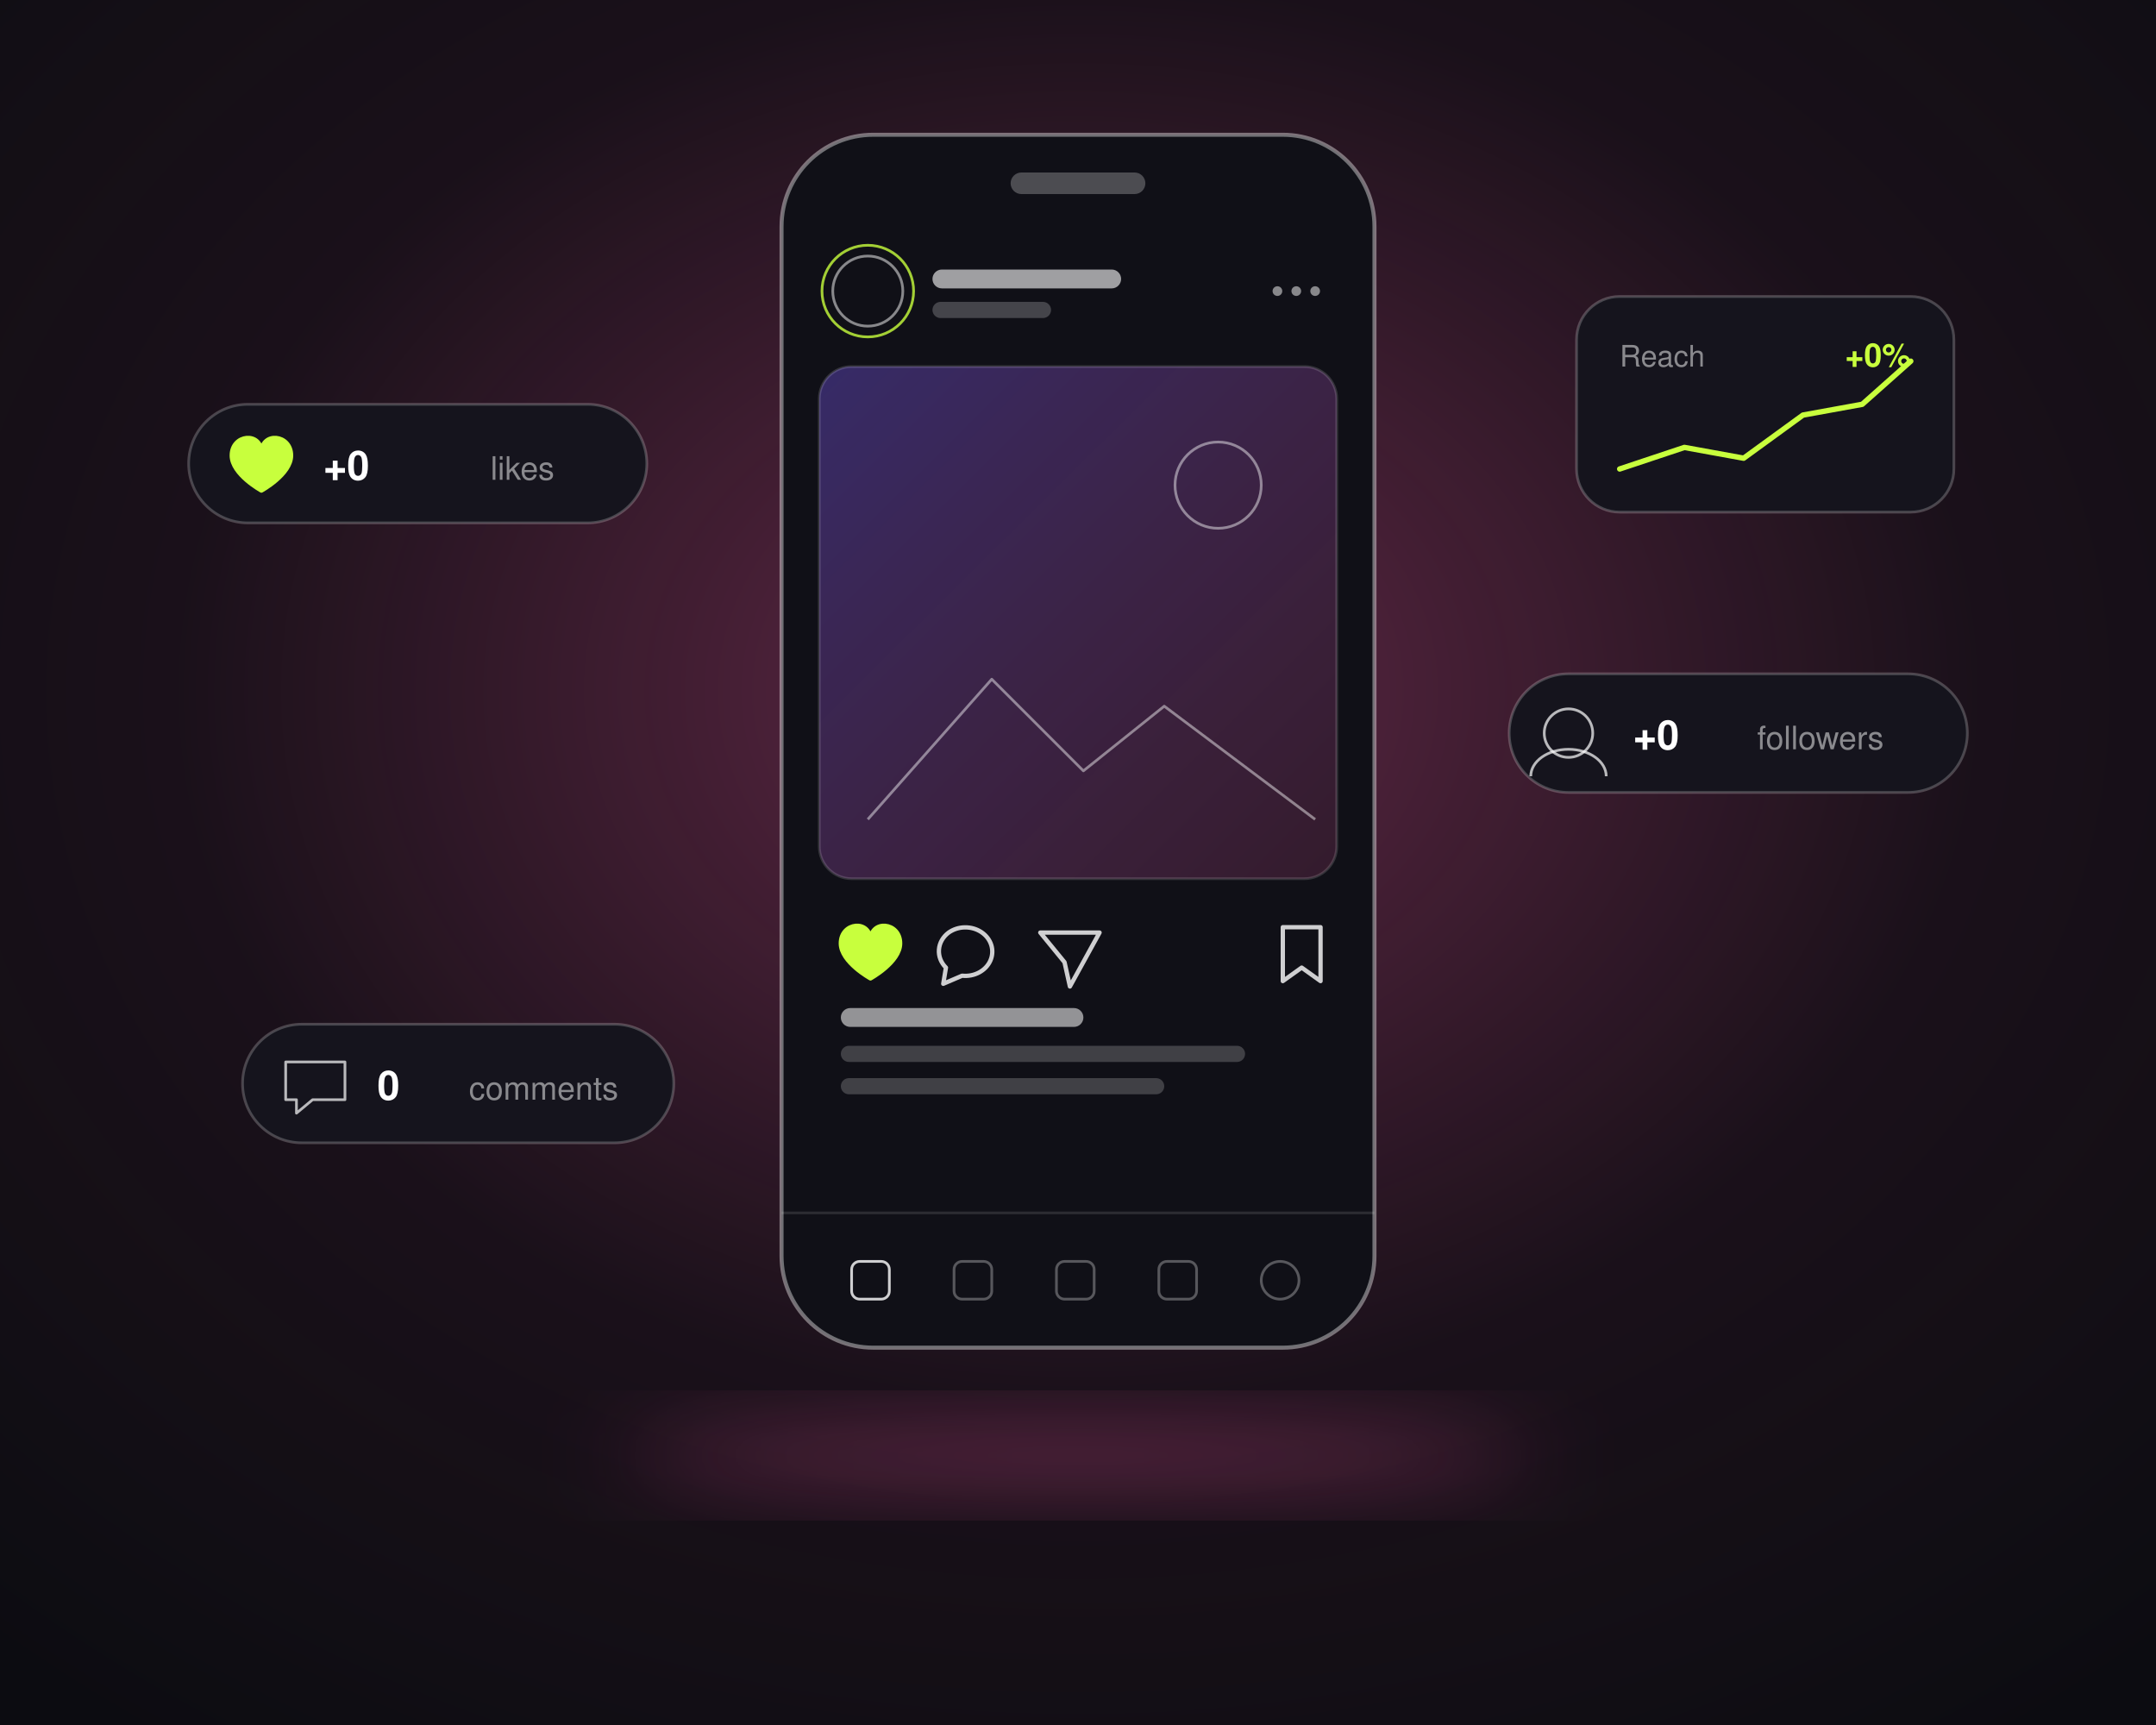
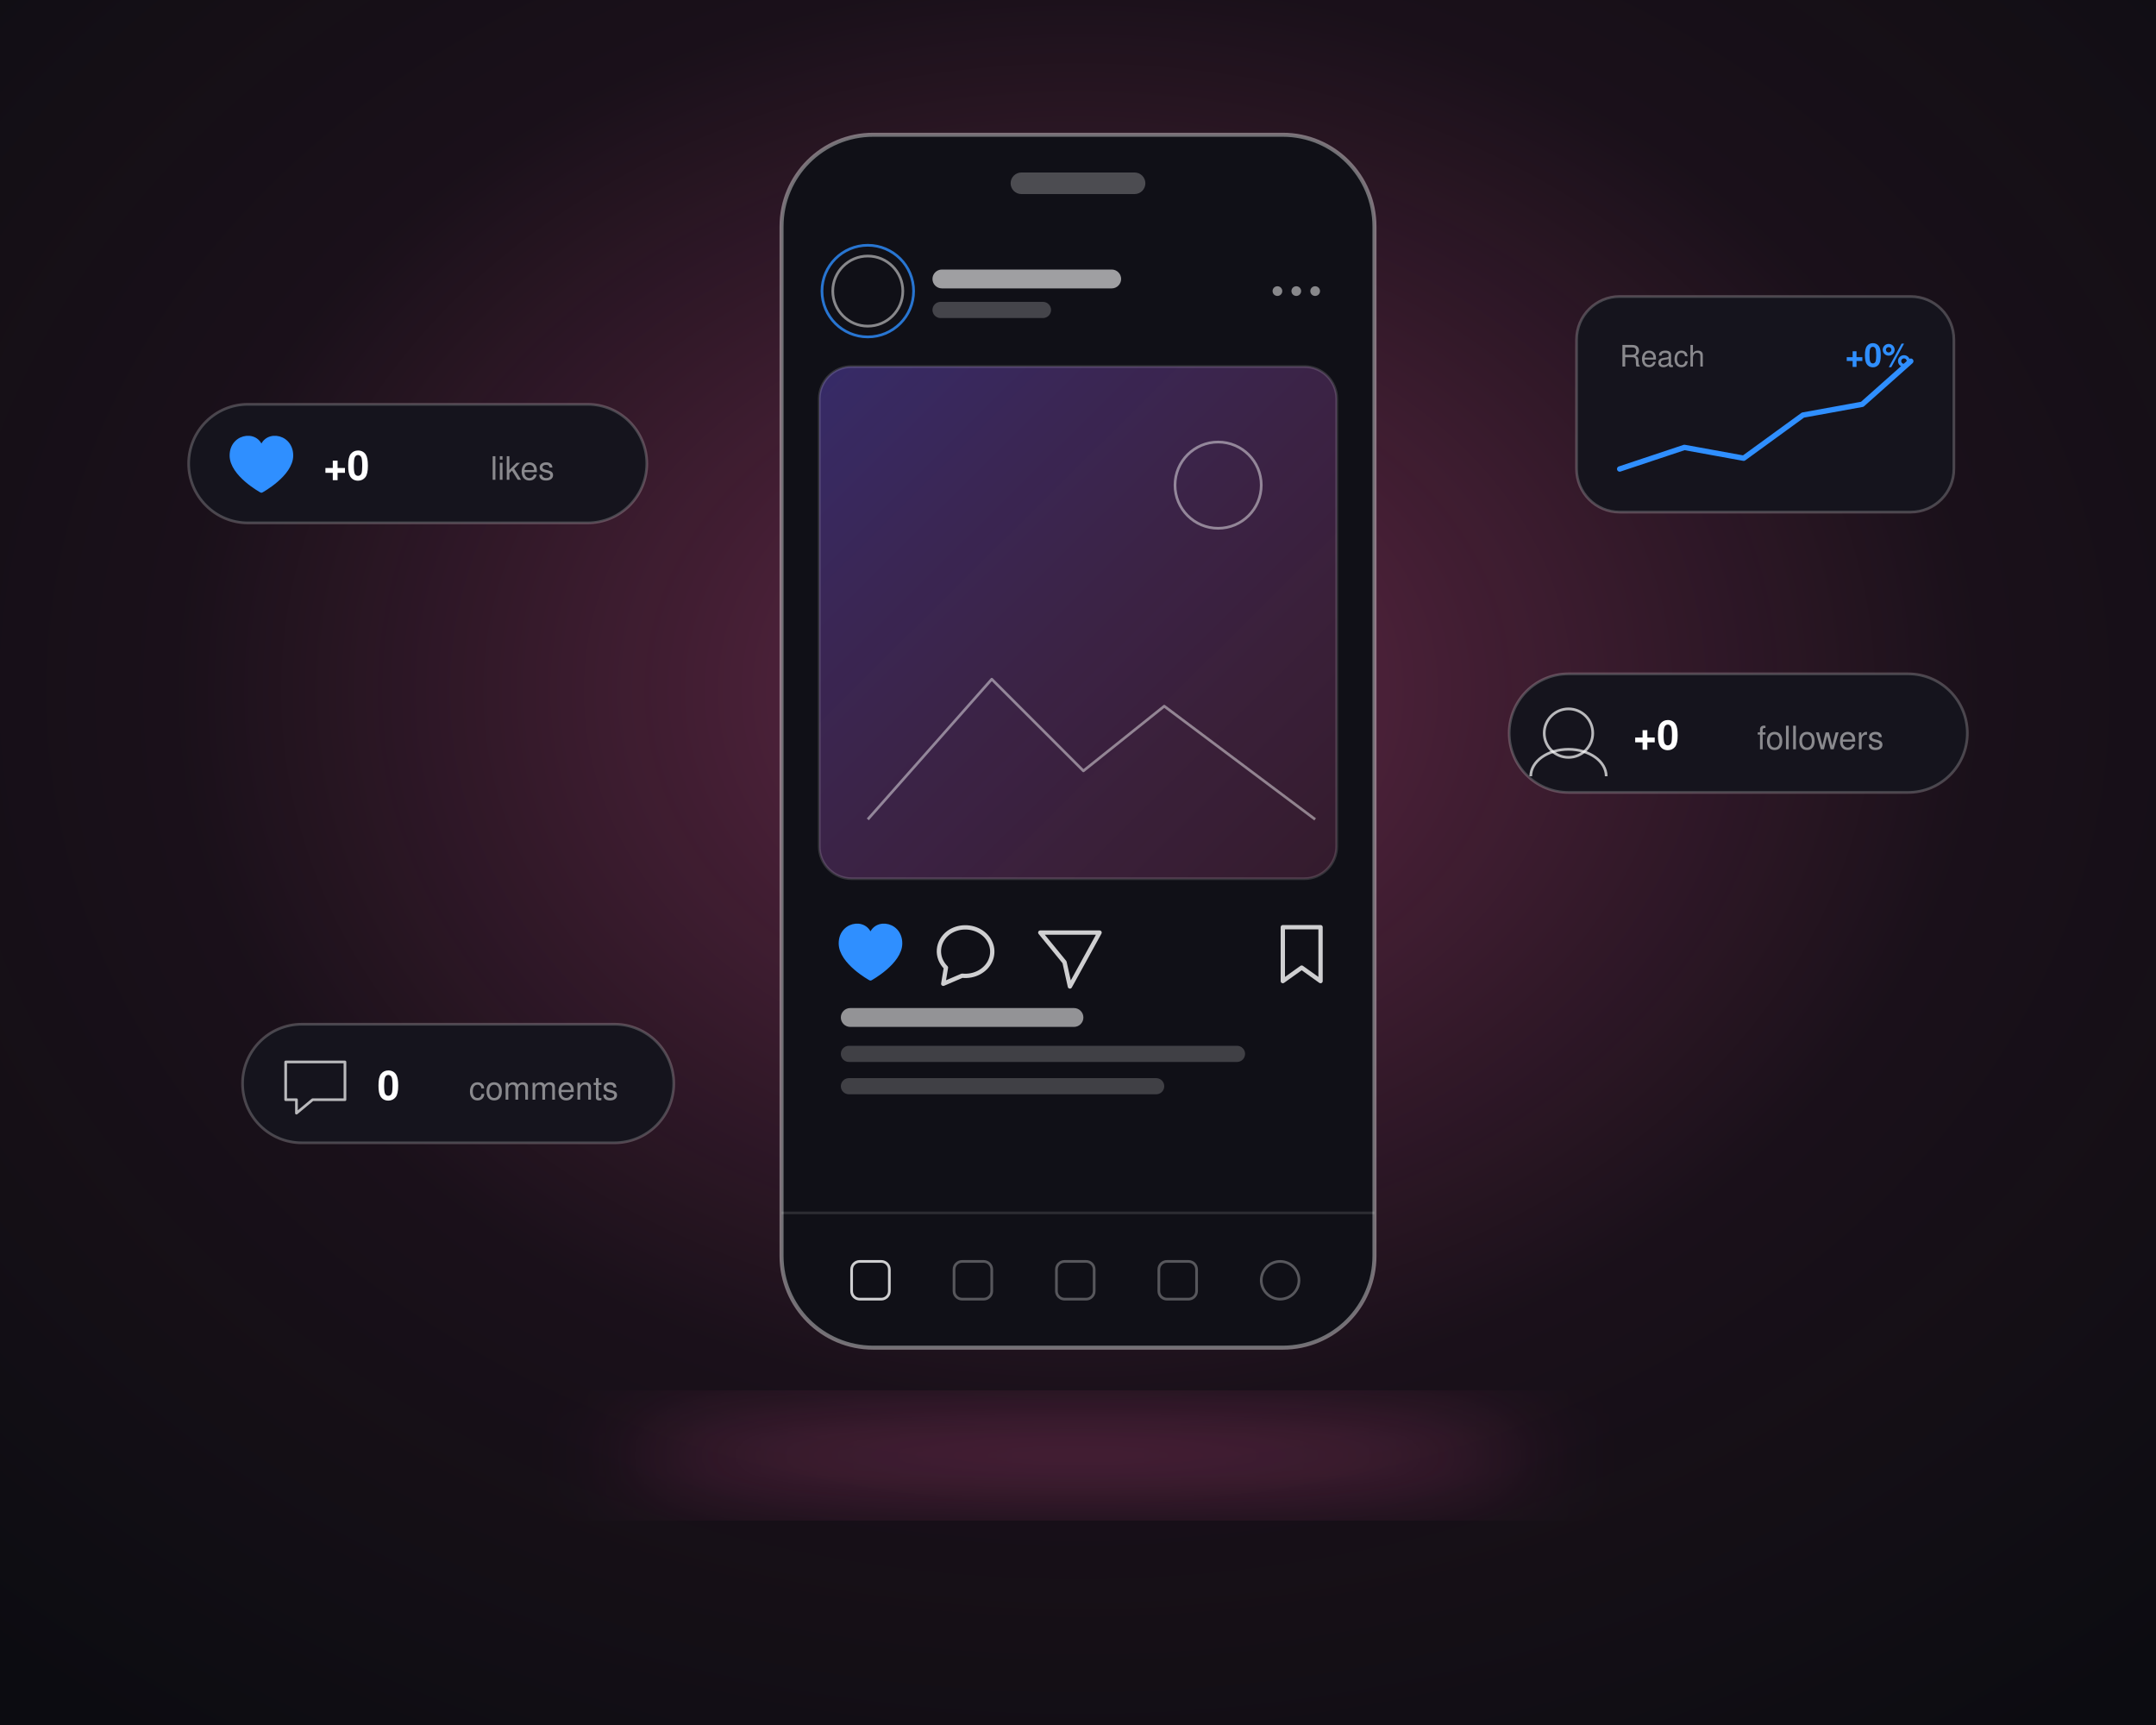
<svg xmlns="http://www.w3.org/2000/svg" viewBox="0 0 800 640">
  <defs>
    <radialGradient id="glow" cx="0.5" cy="0.4" r=".75">
      <stop offset="0" stop-color="#ff5ca8" stop-opacity=".35" />
      <stop offset=".55" stop-color="#ff5ca8" stop-opacity=".06" />
      <stop offset="1" stop-color="#ff5ca8" stop-opacity="0" />
    </radialGradient>
    <linearGradient id="img" x1="0" y1="0" x2="1" y2="1">
      <stop offset="0" stop-color="#7b5cff" stop-opacity=".35" />
      <stop offset="1" stop-color="#ff5ca8" stop-opacity=".15" />
    </linearGradient>
    <filter id="blur" x="-50%" y="-50%" width="200%" height="200%">
      <feGaussianBlur stdDeviation="18" />
    </filter>
  </defs>
  <rect width="800" height="640" fill="#0c0c11" />
  <rect width="800" height="640" fill="url(#glow)" />
  <ellipse cx="400" cy="540" rx="170" ry="12" fill="#ff5ca8" opacity=".35" filter="url(#blur)" />
  <rect x="290" y="50" width="220" height="450" rx="34" fill="#101017" stroke="#fff" stroke-opacity=".4" stroke-width="1.5" />
  <rect x="375" y="64" width="50" height="8" rx="4" fill="#fff" fill-opacity=".25" />
  <circle cx="322" cy="108" r="13" stroke="#fff" fill="none" stroke-opacity=".5" />
-   <circle cx="322" cy="108" r="17" fill="none" stroke="#c8ff3d" stroke-opacity=".8" stroke-dasharray="107" stroke-dashoffset="0">
+   <circle cx="322" cy="108" r="17" fill="none" stroke="#2f8fff" stroke-opacity=".8" stroke-dasharray="107" stroke-dashoffset="0">
    <animate attributeName="stroke-dashoffset" dur="4s" repeatCount="indefinite" values="107;0;0" keyTimes="0;.5;1" />
  </circle>
  <rect x="346" y="100" width="70" height="7" rx="3.5" fill="#fff" fill-opacity="0.6" />
  <rect x="346" y="112" width="44" height="6" rx="3.0" fill="#fff" fill-opacity="0.22" />
  <circle cx="474" cy="108" r="1.8" fill="#fff" fill-opacity=".5" />
  <circle cx="481" cy="108" r="1.8" fill="#fff" fill-opacity=".5" />
  <circle cx="488" cy="108" r="1.8" fill="#fff" fill-opacity=".5" />
  <rect x="304" y="136" width="192" height="190" rx="12" fill="url(#img)" stroke="#fff" stroke-opacity=".15" />
  <path d="M322 304 l46 -52 34 34 30 -24 56 42" stroke="#fff" fill="none" stroke-opacity=".45" stroke-linejoin="round" />
  <circle cx="452" cy="180" r="16" stroke="#fff" fill="none" stroke-opacity=".45" />
  <g transform="translate(323 353)">
    <g>
      <animateTransform attributeName="transform" type="scale" dur="3s" repeatCount="indefinite" keyTimes="0;.08;.16;.24;1" values="1;1.35;.9;1;1" />
-       <path transform="translate(-11 -9)" d="M0 6C0-2 11-3 11 5 11-3 22-2 22 6 22 13 11 19 11 19S0 13 0 6z" fill="#c8ff3d" stroke="#c8ff3d" stroke-width="1.6" stroke-linejoin="round" />
+       <path transform="translate(-11 -9)" d="M0 6C0-2 11-3 11 5 11-3 22-2 22 6 22 13 11 19 11 19S0 13 0 6z" fill="#2f8fff" stroke="#2f8fff" stroke-width="1.6" stroke-linejoin="round" />
    </g>
  </g>
  <g opacity="0">
    <animate attributeName="opacity" dur="3s" begin="0s" repeatCount="indefinite" keyTimes="0;.1;.7;1" values="0;.9;0;0" />
    <animateTransform attributeName="transform" type="translate" dur="3s" begin="0s" repeatCount="indefinite" keyTimes="0;.7;1" values="317 343;307 263;307 263" />
-     <path transform="scale(.55)" d="M0 6C0-2 11-3 11 5 11-3 22-2 22 6 22 13 11 19 11 19S0 13 0 6z" fill="#c8ff3d" />
+     <path transform="scale(.55)" d="M0 6C0-2 11-3 11 5 11-3 22-2 22 6 22 13 11 19 11 19S0 13 0 6z" fill="#2f8fff" />
  </g>
  <g opacity="0">
    <animate attributeName="opacity" dur="3s" begin="0.5s" repeatCount="indefinite" keyTimes="0;.1;.7;1" values="0;.9;0;0" />
    <animateTransform attributeName="transform" type="translate" dur="3s" begin="0.5s" repeatCount="indefinite" keyTimes="0;.7;1" values="317 343;325 263;325 263" />
-     <path transform="scale(.55)" d="M0 6C0-2 11-3 11 5 11-3 22-2 22 6 22 13 11 19 11 19S0 13 0 6z" fill="#c8ff3d" />
+     <path transform="scale(.55)" d="M0 6C0-2 11-3 11 5 11-3 22-2 22 6 22 13 11 19 11 19S0 13 0 6z" fill="#2f8fff" />
  </g>
  <g opacity="0">
    <animate attributeName="opacity" dur="3s" begin="1.1s" repeatCount="indefinite" keyTimes="0;.1;.7;1" values="0;.9;0;0" />
    <animateTransform attributeName="transform" type="translate" dur="3s" begin="1.1s" repeatCount="indefinite" keyTimes="0;.7;1" values="317 343;315 263;315 263" />
-     <path transform="scale(.55)" d="M0 6C0-2 11-3 11 5 11-3 22-2 22 6 22 13 11 19 11 19S0 13 0 6z" fill="#c8ff3d" />
+     <path transform="scale(.55)" d="M0 6C0-2 11-3 11 5 11-3 22-2 22 6 22 13 11 19 11 19S0 13 0 6z" fill="#2f8fff" />
  </g>
  <path d="M352 346a10 9 0 1 1 5 16l-7 3 1-6a10 9 0 0 1 1-13z" stroke="#fff" fill="none" stroke-opacity=".8" stroke-width="1.6" stroke-linejoin="round" />
  <path d="M386 346l22 0-11 20-2-9z" stroke="#fff" fill="none" stroke-opacity=".8" stroke-width="1.6" stroke-linejoin="round" />
  <path d="M476 344h14v20l-7-5-7 5z" stroke="#fff" fill="none" stroke-opacity=".8" stroke-width="1.6" stroke-linejoin="round" />
  <rect x="312" y="374" width="90" height="7" rx="3.5" fill="#fff" fill-opacity="0.55" />
  <rect x="312" y="388" width="150" height="6" rx="3.0" fill="#fff" fill-opacity="0.2" />
  <rect x="312" y="400" width="120" height="6" rx="3.0" fill="#fff" fill-opacity="0.2" />
  <line x1="290" y1="450" x2="510" y2="450" stroke="#fff" fill="none" stroke-opacity=".12" />
  <rect x="316" y="468" width="14" height="14" rx="3" stroke="#fff" fill="none" stroke-opacity="0.8" />
  <rect x="354" y="468" width="14" height="14" rx="3" stroke="#fff" fill="none" stroke-opacity="0.3" />
  <rect x="392" y="468" width="14" height="14" rx="3" stroke="#fff" fill="none" stroke-opacity="0.3" />
  <rect x="430" y="468" width="14" height="14" rx="3" stroke="#fff" fill="none" stroke-opacity="0.3" />
  <rect x="468" y="468" width="14" height="14" rx="7" stroke="#fff" fill="none" stroke-opacity="0.3" />
  <g transform="translate(70 150)">
    <animateTransform attributeName="transform" type="translate" additive="sum" dur="5s" begin="0s" repeatCount="indefinite" values="0 0;0 -8;0 0" calcMode="spline" keyTimes="0;.5;1" keySplines=".45 0 .55 1;.45 0 .55 1" />
    <rect width="170" height="44" rx="22" fill="#15141d" stroke="#fff" stroke-opacity=".22" />
-     <path transform="translate(16 13) scale(1)" d="M0 6C0-2 11-3 11 5 11-3 22-2 22 6 22 13 11 19 11 19S0 13 0 6z" fill="#c8ff3d" stroke="#c8ff3d" stroke-opacity="1" stroke-width="1.60" stroke-linejoin="round" />
+     <path transform="translate(16 13) scale(1)" d="M0 6C0-2 11-3 11 5 11-3 22-2 22 6 22 13 11 19 11 19S0 13 0 6z" fill="#2f8fff" stroke="#2f8fff" stroke-opacity="1" stroke-width="1.60" stroke-linejoin="round" />
    <text x="50" y="28" font-family="Helvetica, Arial, sans-serif" font-size="15" font-weight="700" fill="#fff" opacity="1">+0<animate attributeName="opacity" dur="7s" begin="0s" repeatCount="indefinite" calcMode="discrete" keyTimes="0;0.011" values="1;0" />
    </text>
    <text x="50" y="28" font-family="Helvetica, Arial, sans-serif" font-size="15" font-weight="700" fill="#fff" opacity="0">+275<animate attributeName="opacity" dur="7s" begin="0s" repeatCount="indefinite" calcMode="discrete" keyTimes="0;0.011;0.023" values="0;1;0" />
    </text>
    <text x="50" y="28" font-family="Helvetica, Arial, sans-serif" font-size="15" font-weight="700" fill="#fff" opacity="0">+529<animate attributeName="opacity" dur="7s" begin="0s" repeatCount="indefinite" calcMode="discrete" keyTimes="0;0.023;0.035" values="0;1;0" />
    </text>
    <text x="50" y="28" font-family="Helvetica, Arial, sans-serif" font-size="15" font-weight="700" fill="#fff" opacity="0">+763<animate attributeName="opacity" dur="7s" begin="0s" repeatCount="indefinite" calcMode="discrete" keyTimes="0;0.035;0.046" values="0;1;0" />
    </text>
    <text x="50" y="28" font-family="Helvetica, Arial, sans-serif" font-size="15" font-weight="700" fill="#fff" opacity="0">+978<animate attributeName="opacity" dur="7s" begin="0s" repeatCount="indefinite" calcMode="discrete" keyTimes="0;0.046;0.058" values="0;1;0" />
    </text>
    <text x="50" y="28" font-family="Helvetica, Arial, sans-serif" font-size="15" font-weight="700" fill="#fff" opacity="0">+1,173<animate attributeName="opacity" dur="7s" begin="0s" repeatCount="indefinite" calcMode="discrete" keyTimes="0;0.058;0.069" values="0;1;0" />
    </text>
    <text x="50" y="28" font-family="Helvetica, Arial, sans-serif" font-size="15" font-weight="700" fill="#fff" opacity="0">+1,351<animate attributeName="opacity" dur="7s" begin="0s" repeatCount="indefinite" calcMode="discrete" keyTimes="0;0.069;0.081" values="0;1;0" />
    </text>
    <text x="50" y="28" font-family="Helvetica, Arial, sans-serif" font-size="15" font-weight="700" fill="#fff" opacity="0">+1,512<animate attributeName="opacity" dur="7s" begin="0s" repeatCount="indefinite" calcMode="discrete" keyTimes="0;0.081;0.092" values="0;1;0" />
    </text>
    <text x="50" y="28" font-family="Helvetica, Arial, sans-serif" font-size="15" font-weight="700" fill="#fff" opacity="0">+1,657<animate attributeName="opacity" dur="7s" begin="0s" repeatCount="indefinite" calcMode="discrete" keyTimes="0;0.092;0.104" values="0;1;0" />
    </text>
    <text x="50" y="28" font-family="Helvetica, Arial, sans-serif" font-size="15" font-weight="700" fill="#fff" opacity="0">+1,787<animate attributeName="opacity" dur="7s" begin="0s" repeatCount="indefinite" calcMode="discrete" keyTimes="0;0.104;0.115" values="0;1;0" />
    </text>
    <text x="50" y="28" font-family="Helvetica, Arial, sans-serif" font-size="15" font-weight="700" fill="#fff" opacity="0">+1,902<animate attributeName="opacity" dur="7s" begin="0s" repeatCount="indefinite" calcMode="discrete" keyTimes="0;0.115;0.127" values="0;1;0" />
    </text>
    <text x="50" y="28" font-family="Helvetica, Arial, sans-serif" font-size="15" font-weight="700" fill="#fff" opacity="0">+2,004<animate attributeName="opacity" dur="7s" begin="0s" repeatCount="indefinite" calcMode="discrete" keyTimes="0;0.127;0.139" values="0;1;0" />
    </text>
    <text x="50" y="28" font-family="Helvetica, Arial, sans-serif" font-size="15" font-weight="700" fill="#fff" opacity="0">+2,093<animate attributeName="opacity" dur="7s" begin="0s" repeatCount="indefinite" calcMode="discrete" keyTimes="0;0.139;0.15" values="0;1;0" />
    </text>
    <text x="50" y="28" font-family="Helvetica, Arial, sans-serif" font-size="15" font-weight="700" fill="#fff" opacity="0">+2,170<animate attributeName="opacity" dur="7s" begin="0s" repeatCount="indefinite" calcMode="discrete" keyTimes="0;0.15;0.162" values="0;1;0" />
    </text>
    <text x="50" y="28" font-family="Helvetica, Arial, sans-serif" font-size="15" font-weight="700" fill="#fff" opacity="0">+2,236<animate attributeName="opacity" dur="7s" begin="0s" repeatCount="indefinite" calcMode="discrete" keyTimes="0;0.162;0.173" values="0;1;0" />
    </text>
    <text x="50" y="28" font-family="Helvetica, Arial, sans-serif" font-size="15" font-weight="700" fill="#fff" opacity="0">+2,292<animate attributeName="opacity" dur="7s" begin="0s" repeatCount="indefinite" calcMode="discrete" keyTimes="0;0.173;0.185" values="0;1;0" />
    </text>
    <text x="50" y="28" font-family="Helvetica, Arial, sans-serif" font-size="15" font-weight="700" fill="#fff" opacity="0">+2,339<animate attributeName="opacity" dur="7s" begin="0s" repeatCount="indefinite" calcMode="discrete" keyTimes="0;0.185;0.196" values="0;1;0" />
    </text>
    <text x="50" y="28" font-family="Helvetica, Arial, sans-serif" font-size="15" font-weight="700" fill="#fff" opacity="0">+2,377<animate attributeName="opacity" dur="7s" begin="0s" repeatCount="indefinite" calcMode="discrete" keyTimes="0;0.196;0.208" values="0;1;0" />
    </text>
    <text x="50" y="28" font-family="Helvetica, Arial, sans-serif" font-size="15" font-weight="700" fill="#fff" opacity="0">+2,408<animate attributeName="opacity" dur="7s" begin="0s" repeatCount="indefinite" calcMode="discrete" keyTimes="0;0.208;0.219" values="0;1;0" />
    </text>
    <text x="50" y="28" font-family="Helvetica, Arial, sans-serif" font-size="15" font-weight="700" fill="#fff" opacity="0">+2,432<animate attributeName="opacity" dur="7s" begin="0s" repeatCount="indefinite" calcMode="discrete" keyTimes="0;0.219;0.231" values="0;1;0" />
    </text>
    <text x="50" y="28" font-family="Helvetica, Arial, sans-serif" font-size="15" font-weight="700" fill="#fff" opacity="0">+2,450<animate attributeName="opacity" dur="7s" begin="0s" repeatCount="indefinite" calcMode="discrete" keyTimes="0;0.231;0.242" values="0;1;0" />
    </text>
    <text x="50" y="28" font-family="Helvetica, Arial, sans-serif" font-size="15" font-weight="700" fill="#fff" opacity="0">+2,462<animate attributeName="opacity" dur="7s" begin="0s" repeatCount="indefinite" calcMode="discrete" keyTimes="0;0.242;0.254" values="0;1;0" />
    </text>
    <text x="50" y="28" font-family="Helvetica, Arial, sans-serif" font-size="15" font-weight="700" fill="#fff" opacity="0">+2,471<animate attributeName="opacity" dur="7s" begin="0s" repeatCount="indefinite" calcMode="discrete" keyTimes="0;0.254;0.265" values="0;1;0" />
    </text>
    <text x="50" y="28" font-family="Helvetica, Arial, sans-serif" font-size="15" font-weight="700" fill="#fff" opacity="0">+2,476<animate attributeName="opacity" dur="7s" begin="0s" repeatCount="indefinite" calcMode="discrete" keyTimes="0;0.265;0.277" values="0;1;0" />
    </text>
    <text x="50" y="28" font-family="Helvetica, Arial, sans-serif" font-size="15" font-weight="700" fill="#fff" opacity="0">+2,479<animate attributeName="opacity" dur="7s" begin="0s" repeatCount="indefinite" calcMode="discrete" keyTimes="0;0.277;0.288" values="0;1;0" />
    </text>
    <text x="50" y="28" font-family="Helvetica, Arial, sans-serif" font-size="15" font-weight="700" fill="#fff" opacity="0">+2,480<animate attributeName="opacity" dur="7s" begin="0s" repeatCount="indefinite" calcMode="discrete" keyTimes="0;0.288;0.3" values="0;1;0" />
    </text>
    <text x="50" y="28" font-family="Helvetica, Arial, sans-serif" font-size="15" font-weight="700" fill="#fff" opacity="0">+2,480<animate attributeName="opacity" dur="7s" begin="0s" repeatCount="indefinite" calcMode="discrete" keyTimes="0;0.3" values="0;1" />
    </text>
    <text x="112" y="28" font-family="Helvetica, Arial, sans-serif" font-size="12" fill="#fff" fill-opacity=".5">likes</text>
  </g>
  <g transform="translate(560 250)">
    <animateTransform attributeName="transform" type="translate" additive="sum" dur="6s" begin="1.2s" repeatCount="indefinite" values="0 0;0 -8;0 0" calcMode="spline" keyTimes="0;.5;1" keySplines=".45 0 .55 1;.45 0 .55 1" />
    <rect width="170" height="44" rx="22" fill="#15141d" stroke="#fff" stroke-opacity=".22" />
    <circle cx="22" cy="22" r="9" stroke="#fff" fill="none" stroke-opacity=".7" />
    <path d="M8 38a14 10 0 0 1 28 0" stroke="#fff" fill="none" stroke-opacity=".7" />
    <text x="46" y="28" font-family="Helvetica, Arial, sans-serif" font-size="15" font-weight="700" fill="#fff" opacity="1">+0<animate attributeName="opacity" dur="7s" begin="0.4s" repeatCount="indefinite" calcMode="discrete" keyTimes="0;0.011" values="1;0" />
    </text>
    <text x="46" y="28" font-family="Helvetica, Arial, sans-serif" font-size="15" font-weight="700" fill="#fff" opacity="0">+35<animate attributeName="opacity" dur="7s" begin="0.4s" repeatCount="indefinite" calcMode="discrete" keyTimes="0;0.011;0.023" values="0;1;0" />
    </text>
    <text x="46" y="28" font-family="Helvetica, Arial, sans-serif" font-size="15" font-weight="700" fill="#fff" opacity="0">+67<animate attributeName="opacity" dur="7s" begin="0.4s" repeatCount="indefinite" calcMode="discrete" keyTimes="0;0.023;0.035" values="0;1;0" />
    </text>
    <text x="46" y="28" font-family="Helvetica, Arial, sans-serif" font-size="15" font-weight="700" fill="#fff" opacity="0">+96<animate attributeName="opacity" dur="7s" begin="0.4s" repeatCount="indefinite" calcMode="discrete" keyTimes="0;0.035;0.046" values="0;1;0" />
    </text>
    <text x="46" y="28" font-family="Helvetica, Arial, sans-serif" font-size="15" font-weight="700" fill="#fff" opacity="0">+123<animate attributeName="opacity" dur="7s" begin="0.4s" repeatCount="indefinite" calcMode="discrete" keyTimes="0;0.046;0.058" values="0;1;0" />
    </text>
    <text x="46" y="28" font-family="Helvetica, Arial, sans-serif" font-size="15" font-weight="700" fill="#fff" opacity="0">+148<animate attributeName="opacity" dur="7s" begin="0.4s" repeatCount="indefinite" calcMode="discrete" keyTimes="0;0.058;0.069" values="0;1;0" />
    </text>
    <text x="46" y="28" font-family="Helvetica, Arial, sans-serif" font-size="15" font-weight="700" fill="#fff" opacity="0">+170<animate attributeName="opacity" dur="7s" begin="0.4s" repeatCount="indefinite" calcMode="discrete" keyTimes="0;0.069;0.081" values="0;1;0" />
    </text>
    <text x="46" y="28" font-family="Helvetica, Arial, sans-serif" font-size="15" font-weight="700" fill="#fff" opacity="0">+190<animate attributeName="opacity" dur="7s" begin="0.4s" repeatCount="indefinite" calcMode="discrete" keyTimes="0;0.081;0.092" values="0;1;0" />
    </text>
    <text x="46" y="28" font-family="Helvetica, Arial, sans-serif" font-size="15" font-weight="700" fill="#fff" opacity="0">+208<animate attributeName="opacity" dur="7s" begin="0.4s" repeatCount="indefinite" calcMode="discrete" keyTimes="0;0.092;0.104" values="0;1;0" />
    </text>
    <text x="46" y="28" font-family="Helvetica, Arial, sans-serif" font-size="15" font-weight="700" fill="#fff" opacity="0">+225<animate attributeName="opacity" dur="7s" begin="0.4s" repeatCount="indefinite" calcMode="discrete" keyTimes="0;0.104;0.115" values="0;1;0" />
    </text>
    <text x="46" y="28" font-family="Helvetica, Arial, sans-serif" font-size="15" font-weight="700" fill="#fff" opacity="0">+239<animate attributeName="opacity" dur="7s" begin="0.4s" repeatCount="indefinite" calcMode="discrete" keyTimes="0;0.115;0.127" values="0;1;0" />
    </text>
    <text x="46" y="28" font-family="Helvetica, Arial, sans-serif" font-size="15" font-weight="700" fill="#fff" opacity="0">+252<animate attributeName="opacity" dur="7s" begin="0.4s" repeatCount="indefinite" calcMode="discrete" keyTimes="0;0.127;0.139" values="0;1;0" />
    </text>
    <text x="46" y="28" font-family="Helvetica, Arial, sans-serif" font-size="15" font-weight="700" fill="#fff" opacity="0">+263<animate attributeName="opacity" dur="7s" begin="0.4s" repeatCount="indefinite" calcMode="discrete" keyTimes="0;0.139;0.15" values="0;1;0" />
    </text>
    <text x="46" y="28" font-family="Helvetica, Arial, sans-serif" font-size="15" font-weight="700" fill="#fff" opacity="0">+273<animate attributeName="opacity" dur="7s" begin="0.4s" repeatCount="indefinite" calcMode="discrete" keyTimes="0;0.15;0.162" values="0;1;0" />
    </text>
    <text x="46" y="28" font-family="Helvetica, Arial, sans-serif" font-size="15" font-weight="700" fill="#fff" opacity="0">+281<animate attributeName="opacity" dur="7s" begin="0.4s" repeatCount="indefinite" calcMode="discrete" keyTimes="0;0.162;0.173" values="0;1;0" />
    </text>
    <text x="46" y="28" font-family="Helvetica, Arial, sans-serif" font-size="15" font-weight="700" fill="#fff" opacity="0">+288<animate attributeName="opacity" dur="7s" begin="0.4s" repeatCount="indefinite" calcMode="discrete" keyTimes="0;0.173;0.185" values="0;1;0" />
    </text>
    <text x="46" y="28" font-family="Helvetica, Arial, sans-serif" font-size="15" font-weight="700" fill="#fff" opacity="0">+294<animate attributeName="opacity" dur="7s" begin="0.4s" repeatCount="indefinite" calcMode="discrete" keyTimes="0;0.185;0.196" values="0;1;0" />
    </text>
    <text x="46" y="28" font-family="Helvetica, Arial, sans-serif" font-size="15" font-weight="700" fill="#fff" opacity="0">+299<animate attributeName="opacity" dur="7s" begin="0.4s" repeatCount="indefinite" calcMode="discrete" keyTimes="0;0.196;0.208" values="0;1;0" />
    </text>
    <text x="46" y="28" font-family="Helvetica, Arial, sans-serif" font-size="15" font-weight="700" fill="#fff" opacity="0">+303<animate attributeName="opacity" dur="7s" begin="0.4s" repeatCount="indefinite" calcMode="discrete" keyTimes="0;0.208;0.219" values="0;1;0" />
    </text>
    <text x="46" y="28" font-family="Helvetica, Arial, sans-serif" font-size="15" font-weight="700" fill="#fff" opacity="0">+306<animate attributeName="opacity" dur="7s" begin="0.4s" repeatCount="indefinite" calcMode="discrete" keyTimes="0;0.219;0.231" values="0;1;0" />
    </text>
    <text x="46" y="28" font-family="Helvetica, Arial, sans-serif" font-size="15" font-weight="700" fill="#fff" opacity="0">+308<animate attributeName="opacity" dur="7s" begin="0.4s" repeatCount="indefinite" calcMode="discrete" keyTimes="0;0.231;0.242" values="0;1;0" />
    </text>
    <text x="46" y="28" font-family="Helvetica, Arial, sans-serif" font-size="15" font-weight="700" fill="#fff" opacity="0">+310<animate attributeName="opacity" dur="7s" begin="0.4s" repeatCount="indefinite" calcMode="discrete" keyTimes="0;0.242;0.254" values="0;1;0" />
    </text>
    <text x="46" y="28" font-family="Helvetica, Arial, sans-serif" font-size="15" font-weight="700" fill="#fff" opacity="0">+311<animate attributeName="opacity" dur="7s" begin="0.4s" repeatCount="indefinite" calcMode="discrete" keyTimes="0;0.254;0.265" values="0;1;0" />
    </text>
    <text x="46" y="28" font-family="Helvetica, Arial, sans-serif" font-size="15" font-weight="700" fill="#fff" opacity="0">+312<animate attributeName="opacity" dur="7s" begin="0.4s" repeatCount="indefinite" calcMode="discrete" keyTimes="0;0.265;0.277" values="0;1;0" />
    </text>
    <text x="46" y="28" font-family="Helvetica, Arial, sans-serif" font-size="15" font-weight="700" fill="#fff" opacity="0">+312<animate attributeName="opacity" dur="7s" begin="0.4s" repeatCount="indefinite" calcMode="discrete" keyTimes="0;0.277;0.288" values="0;1;0" />
    </text>
    <text x="46" y="28" font-family="Helvetica, Arial, sans-serif" font-size="15" font-weight="700" fill="#fff" opacity="0">+312<animate attributeName="opacity" dur="7s" begin="0.4s" repeatCount="indefinite" calcMode="discrete" keyTimes="0;0.288;0.3" values="0;1;0" />
    </text>
    <text x="46" y="28" font-family="Helvetica, Arial, sans-serif" font-size="15" font-weight="700" fill="#fff" opacity="0">+312<animate attributeName="opacity" dur="7s" begin="0.4s" repeatCount="indefinite" calcMode="discrete" keyTimes="0;0.3" values="0;1" />
    </text>
    <text x="92" y="28" font-family="Helvetica, Arial, sans-serif" font-size="12" fill="#fff" fill-opacity=".5">followers</text>
  </g>
  <g transform="translate(90 380)">
    <animateTransform attributeName="transform" type="translate" additive="sum" dur="5.5s" begin="2.4s" repeatCount="indefinite" values="0 0;0 -8;0 0" calcMode="spline" keyTimes="0;.5;1" keySplines=".45 0 .55 1;.45 0 .55 1" />
    <rect width="160" height="44" rx="22" fill="#15141d" stroke="#fff" stroke-opacity=".22" />
    <path d="M16 14h22v14h-12l-6 5v-5h-4z" stroke="#fff" fill="none" stroke-opacity=".7" stroke-linejoin="round" />
    <text x="50" y="28" font-family="Helvetica, Arial, sans-serif" font-size="15" font-weight="700" fill="#fff" opacity="1">0<animate attributeName="opacity" dur="7s" begin="0.8s" repeatCount="indefinite" calcMode="discrete" keyTimes="0;0.011" values="1;0" />
    </text>
    <text x="50" y="28" font-family="Helvetica, Arial, sans-serif" font-size="15" font-weight="700" fill="#fff" opacity="0">20<animate attributeName="opacity" dur="7s" begin="0.8s" repeatCount="indefinite" calcMode="discrete" keyTimes="0;0.011;0.023" values="0;1;0" />
    </text>
    <text x="50" y="28" font-family="Helvetica, Arial, sans-serif" font-size="15" font-weight="700" fill="#fff" opacity="0">39<animate attributeName="opacity" dur="7s" begin="0.8s" repeatCount="indefinite" calcMode="discrete" keyTimes="0;0.023;0.035" values="0;1;0" />
    </text>
    <text x="50" y="28" font-family="Helvetica, Arial, sans-serif" font-size="15" font-weight="700" fill="#fff" opacity="0">57<animate attributeName="opacity" dur="7s" begin="0.8s" repeatCount="indefinite" calcMode="discrete" keyTimes="0;0.035;0.046" values="0;1;0" />
    </text>
    <text x="50" y="28" font-family="Helvetica, Arial, sans-serif" font-size="15" font-weight="700" fill="#fff" opacity="0">73<animate attributeName="opacity" dur="7s" begin="0.8s" repeatCount="indefinite" calcMode="discrete" keyTimes="0;0.046;0.058" values="0;1;0" />
    </text>
    <text x="50" y="28" font-family="Helvetica, Arial, sans-serif" font-size="15" font-weight="700" fill="#fff" opacity="0">87<animate attributeName="opacity" dur="7s" begin="0.8s" repeatCount="indefinite" calcMode="discrete" keyTimes="0;0.058;0.069" values="0;1;0" />
    </text>
    <text x="50" y="28" font-family="Helvetica, Arial, sans-serif" font-size="15" font-weight="700" fill="#fff" opacity="0">100<animate attributeName="opacity" dur="7s" begin="0.8s" repeatCount="indefinite" calcMode="discrete" keyTimes="0;0.069;0.081" values="0;1;0" />
    </text>
    <text x="50" y="28" font-family="Helvetica, Arial, sans-serif" font-size="15" font-weight="700" fill="#fff" opacity="0">112<animate attributeName="opacity" dur="7s" begin="0.8s" repeatCount="indefinite" calcMode="discrete" keyTimes="0;0.081;0.092" values="0;1;0" />
    </text>
    <text x="50" y="28" font-family="Helvetica, Arial, sans-serif" font-size="15" font-weight="700" fill="#fff" opacity="0">123<animate attributeName="opacity" dur="7s" begin="0.8s" repeatCount="indefinite" calcMode="discrete" keyTimes="0;0.092;0.104" values="0;1;0" />
    </text>
    <text x="50" y="28" font-family="Helvetica, Arial, sans-serif" font-size="15" font-weight="700" fill="#fff" opacity="0">133<animate attributeName="opacity" dur="7s" begin="0.8s" repeatCount="indefinite" calcMode="discrete" keyTimes="0;0.104;0.115" values="0;1;0" />
    </text>
    <text x="50" y="28" font-family="Helvetica, Arial, sans-serif" font-size="15" font-weight="700" fill="#fff" opacity="0">141<animate attributeName="opacity" dur="7s" begin="0.8s" repeatCount="indefinite" calcMode="discrete" keyTimes="0;0.115;0.127" values="0;1;0" />
    </text>
    <text x="50" y="28" font-family="Helvetica, Arial, sans-serif" font-size="15" font-weight="700" fill="#fff" opacity="0">149<animate attributeName="opacity" dur="7s" begin="0.8s" repeatCount="indefinite" calcMode="discrete" keyTimes="0;0.127;0.139" values="0;1;0" />
    </text>
    <text x="50" y="28" font-family="Helvetica, Arial, sans-serif" font-size="15" font-weight="700" fill="#fff" opacity="0">155<animate attributeName="opacity" dur="7s" begin="0.8s" repeatCount="indefinite" calcMode="discrete" keyTimes="0;0.139;0.15" values="0;1;0" />
    </text>
    <text x="50" y="28" font-family="Helvetica, Arial, sans-serif" font-size="15" font-weight="700" fill="#fff" opacity="0">161<animate attributeName="opacity" dur="7s" begin="0.8s" repeatCount="indefinite" calcMode="discrete" keyTimes="0;0.15;0.162" values="0;1;0" />
    </text>
    <text x="50" y="28" font-family="Helvetica, Arial, sans-serif" font-size="15" font-weight="700" fill="#fff" opacity="0">166<animate attributeName="opacity" dur="7s" begin="0.8s" repeatCount="indefinite" calcMode="discrete" keyTimes="0;0.162;0.173" values="0;1;0" />
    </text>
    <text x="50" y="28" font-family="Helvetica, Arial, sans-serif" font-size="15" font-weight="700" fill="#fff" opacity="0">170<animate attributeName="opacity" dur="7s" begin="0.8s" repeatCount="indefinite" calcMode="discrete" keyTimes="0;0.173;0.185" values="0;1;0" />
    </text>
    <text x="50" y="28" font-family="Helvetica, Arial, sans-serif" font-size="15" font-weight="700" fill="#fff" opacity="0">174<animate attributeName="opacity" dur="7s" begin="0.8s" repeatCount="indefinite" calcMode="discrete" keyTimes="0;0.185;0.196" values="0;1;0" />
    </text>
    <text x="50" y="28" font-family="Helvetica, Arial, sans-serif" font-size="15" font-weight="700" fill="#fff" opacity="0">176<animate attributeName="opacity" dur="7s" begin="0.8s" repeatCount="indefinite" calcMode="discrete" keyTimes="0;0.196;0.208" values="0;1;0" />
    </text>
    <text x="50" y="28" font-family="Helvetica, Arial, sans-serif" font-size="15" font-weight="700" fill="#fff" opacity="0">179<animate attributeName="opacity" dur="7s" begin="0.8s" repeatCount="indefinite" calcMode="discrete" keyTimes="0;0.208;0.219" values="0;1;0" />
    </text>
    <text x="50" y="28" font-family="Helvetica, Arial, sans-serif" font-size="15" font-weight="700" fill="#fff" opacity="0">180<animate attributeName="opacity" dur="7s" begin="0.8s" repeatCount="indefinite" calcMode="discrete" keyTimes="0;0.219;0.231" values="0;1;0" />
    </text>
    <text x="50" y="28" font-family="Helvetica, Arial, sans-serif" font-size="15" font-weight="700" fill="#fff" opacity="0">182<animate attributeName="opacity" dur="7s" begin="0.8s" repeatCount="indefinite" calcMode="discrete" keyTimes="0;0.231;0.242" values="0;1;0" />
    </text>
    <text x="50" y="28" font-family="Helvetica, Arial, sans-serif" font-size="15" font-weight="700" fill="#fff" opacity="0">183<animate attributeName="opacity" dur="7s" begin="0.8s" repeatCount="indefinite" calcMode="discrete" keyTimes="0;0.242;0.254" values="0;1;0" />
    </text>
    <text x="50" y="28" font-family="Helvetica, Arial, sans-serif" font-size="15" font-weight="700" fill="#fff" opacity="0">183<animate attributeName="opacity" dur="7s" begin="0.8s" repeatCount="indefinite" calcMode="discrete" keyTimes="0;0.254;0.265" values="0;1;0" />
    </text>
    <text x="50" y="28" font-family="Helvetica, Arial, sans-serif" font-size="15" font-weight="700" fill="#fff" opacity="0">184<animate attributeName="opacity" dur="7s" begin="0.8s" repeatCount="indefinite" calcMode="discrete" keyTimes="0;0.265;0.277" values="0;1;0" />
    </text>
    <text x="50" y="28" font-family="Helvetica, Arial, sans-serif" font-size="15" font-weight="700" fill="#fff" opacity="0">184<animate attributeName="opacity" dur="7s" begin="0.8s" repeatCount="indefinite" calcMode="discrete" keyTimes="0;0.277;0.288" values="0;1;0" />
    </text>
    <text x="50" y="28" font-family="Helvetica, Arial, sans-serif" font-size="15" font-weight="700" fill="#fff" opacity="0">184<animate attributeName="opacity" dur="7s" begin="0.8s" repeatCount="indefinite" calcMode="discrete" keyTimes="0;0.288;0.3" values="0;1;0" />
    </text>
    <text x="50" y="28" font-family="Helvetica, Arial, sans-serif" font-size="15" font-weight="700" fill="#fff" opacity="0">184<animate attributeName="opacity" dur="7s" begin="0.8s" repeatCount="indefinite" calcMode="discrete" keyTimes="0;0.3" values="0;1" />
    </text>
    <text x="84" y="28" font-family="Helvetica, Arial, sans-serif" font-size="12" fill="#fff" fill-opacity=".5">comments</text>
  </g>
  <g transform="translate(585 110)">
    <animateTransform attributeName="transform" type="translate" additive="sum" dur="7s" begin="0.6s" repeatCount="indefinite" values="0 0;0 -6;0 0" calcMode="spline" keyTimes="0;.5;1" keySplines=".45 0 .55 1;.45 0 .55 1" />
    <rect width="140" height="80" rx="16" fill="#15141d" stroke="#fff" stroke-opacity=".22" />
    <text x="16" y="26" font-family="Helvetica, Arial, sans-serif" font-size="11" fill="#fff" fill-opacity=".5">Reach</text>
-     <polyline points="16,64 40,56 62,60 84,44 106,40 124,24" fill="none" stroke="#c8ff3d" stroke-width="2" stroke-linejoin="round" stroke-linecap="round" stroke-dasharray="140" stroke-dashoffset="0">
+     <polyline points="16,64 40,56 62,60 84,44 106,40 124,24" fill="none" stroke="#2f8fff" stroke-width="2" stroke-linejoin="round" stroke-linecap="round" stroke-dasharray="140" stroke-dashoffset="0">
      <animate attributeName="stroke-dashoffset" dur="5s" repeatCount="indefinite" keyTimes="0;.4;.9;1" values="140;0;0;140" calcMode="spline" keySplines=".45 0 .55 1;.45 0 .55 1;.45 0 .55 1" />
    </polyline>
-     <text x="124" y="26" text-anchor="end" font-family="Helvetica, Arial, sans-serif" font-size="12" font-weight="700" fill="#c8ff3d" opacity="1">+0%<animate attributeName="opacity" dur="5s" begin="0s" repeatCount="indefinite" calcMode="discrete" keyTimes="0;0.02" values="1;0" />
-     </text>
-     <text x="124" y="26" text-anchor="end" font-family="Helvetica, Arial, sans-serif" font-size="12" font-weight="700" fill="#c8ff3d" opacity="0">+7%<animate attributeName="opacity" dur="5s" begin="0s" repeatCount="indefinite" calcMode="discrete" keyTimes="0;0.02;0.04" values="0;1;0" />
-     </text>
-     <text x="124" y="26" text-anchor="end" font-family="Helvetica, Arial, sans-serif" font-size="12" font-weight="700" fill="#c8ff3d" opacity="0">+13%<animate attributeName="opacity" dur="5s" begin="0s" repeatCount="indefinite" calcMode="discrete" keyTimes="0;0.04;0.06" values="0;1;0" />
-     </text>
-     <text x="124" y="26" text-anchor="end" font-family="Helvetica, Arial, sans-serif" font-size="12" font-weight="700" fill="#c8ff3d" opacity="0">+19%<animate attributeName="opacity" dur="5s" begin="0s" repeatCount="indefinite" calcMode="discrete" keyTimes="0;0.06;0.08" values="0;1;0" />
-     </text>
-     <text x="124" y="26" text-anchor="end" font-family="Helvetica, Arial, sans-serif" font-size="12" font-weight="700" fill="#c8ff3d" opacity="0">+23%<animate attributeName="opacity" dur="5s" begin="0s" repeatCount="indefinite" calcMode="discrete" keyTimes="0;0.08;0.1" values="0;1;0" />
-     </text>
-     <text x="124" y="26" text-anchor="end" font-family="Helvetica, Arial, sans-serif" font-size="12" font-weight="700" fill="#c8ff3d" opacity="0">+28%<animate attributeName="opacity" dur="5s" begin="0s" repeatCount="indefinite" calcMode="discrete" keyTimes="0;0.1;0.12" values="0;1;0" />
-     </text>
-     <text x="124" y="26" text-anchor="end" font-family="Helvetica, Arial, sans-serif" font-size="12" font-weight="700" fill="#c8ff3d" opacity="0">+32%<animate attributeName="opacity" dur="5s" begin="0s" repeatCount="indefinite" calcMode="discrete" keyTimes="0;0.12;0.14" values="0;1;0" />
-     </text>
-     <text x="124" y="26" text-anchor="end" font-family="Helvetica, Arial, sans-serif" font-size="12" font-weight="700" fill="#c8ff3d" opacity="0">+35%<animate attributeName="opacity" dur="5s" begin="0s" repeatCount="indefinite" calcMode="discrete" keyTimes="0;0.14;0.16" values="0;1;0" />
-     </text>
-     <text x="124" y="26" text-anchor="end" font-family="Helvetica, Arial, sans-serif" font-size="12" font-weight="700" fill="#c8ff3d" opacity="0">+38%<animate attributeName="opacity" dur="5s" begin="0s" repeatCount="indefinite" calcMode="discrete" keyTimes="0;0.16;0.18" values="0;1;0" />
-     </text>
-     <text x="124" y="26" text-anchor="end" font-family="Helvetica, Arial, sans-serif" font-size="12" font-weight="700" fill="#c8ff3d" opacity="0">+40%<animate attributeName="opacity" dur="5s" begin="0s" repeatCount="indefinite" calcMode="discrete" keyTimes="0;0.18;0.2" values="0;1;0" />
-     </text>
-     <text x="124" y="26" text-anchor="end" font-family="Helvetica, Arial, sans-serif" font-size="12" font-weight="700" fill="#c8ff3d" opacity="0">+42%<animate attributeName="opacity" dur="5s" begin="0s" repeatCount="indefinite" calcMode="discrete" keyTimes="0;0.2;0.22" values="0;1;0" />
-     </text>
-     <text x="124" y="26" text-anchor="end" font-family="Helvetica, Arial, sans-serif" font-size="12" font-weight="700" fill="#c8ff3d" opacity="0">+44%<animate attributeName="opacity" dur="5s" begin="0s" repeatCount="indefinite" calcMode="discrete" keyTimes="0;0.22;0.24" values="0;1;0" />
-     </text>
-     <text x="124" y="26" text-anchor="end" font-family="Helvetica, Arial, sans-serif" font-size="12" font-weight="700" fill="#c8ff3d" opacity="0">+45%<animate attributeName="opacity" dur="5s" begin="0s" repeatCount="indefinite" calcMode="discrete" keyTimes="0;0.24;0.26" values="0;1;0" />
-     </text>
-     <text x="124" y="26" text-anchor="end" font-family="Helvetica, Arial, sans-serif" font-size="12" font-weight="700" fill="#c8ff3d" opacity="0">+46%<animate attributeName="opacity" dur="5s" begin="0s" repeatCount="indefinite" calcMode="discrete" keyTimes="0;0.26;0.28" values="0;1;0" />
-     </text>
-     <text x="124" y="26" text-anchor="end" font-family="Helvetica, Arial, sans-serif" font-size="12" font-weight="700" fill="#c8ff3d" opacity="0">+47%<animate attributeName="opacity" dur="5s" begin="0s" repeatCount="indefinite" calcMode="discrete" keyTimes="0;0.28;0.3" values="0;1;0" />
-     </text>
-     <text x="124" y="26" text-anchor="end" font-family="Helvetica, Arial, sans-serif" font-size="12" font-weight="700" fill="#c8ff3d" opacity="0">+47%<animate attributeName="opacity" dur="5s" begin="0s" repeatCount="indefinite" calcMode="discrete" keyTimes="0;0.3;0.32" values="0;1;0" />
-     </text>
-     <text x="124" y="26" text-anchor="end" font-family="Helvetica, Arial, sans-serif" font-size="12" font-weight="700" fill="#c8ff3d" opacity="0">+48%<animate attributeName="opacity" dur="5s" begin="0s" repeatCount="indefinite" calcMode="discrete" keyTimes="0;0.32;0.34" values="0;1;0" />
-     </text>
-     <text x="124" y="26" text-anchor="end" font-family="Helvetica, Arial, sans-serif" font-size="12" font-weight="700" fill="#c8ff3d" opacity="0">+48%<animate attributeName="opacity" dur="5s" begin="0s" repeatCount="indefinite" calcMode="discrete" keyTimes="0;0.34;0.36" values="0;1;0" />
-     </text>
-     <text x="124" y="26" text-anchor="end" font-family="Helvetica, Arial, sans-serif" font-size="12" font-weight="700" fill="#c8ff3d" opacity="0">+48%<animate attributeName="opacity" dur="5s" begin="0s" repeatCount="indefinite" calcMode="discrete" keyTimes="0;0.36;0.38" values="0;1;0" />
-     </text>
-     <text x="124" y="26" text-anchor="end" font-family="Helvetica, Arial, sans-serif" font-size="12" font-weight="700" fill="#c8ff3d" opacity="0">+48%<animate attributeName="opacity" dur="5s" begin="0s" repeatCount="indefinite" calcMode="discrete" keyTimes="0;0.38;0.4" values="0;1;0" />
-     </text>
-     <text x="124" y="26" text-anchor="end" font-family="Helvetica, Arial, sans-serif" font-size="12" font-weight="700" fill="#c8ff3d" opacity="0">+48%<animate attributeName="opacity" dur="5s" begin="0s" repeatCount="indefinite" calcMode="discrete" keyTimes="0;0.4" values="0;1" />
+     <text x="124" y="26" text-anchor="end" font-family="Helvetica, Arial, sans-serif" font-size="12" font-weight="700" fill="#2f8fff" opacity="1">+0%<animate attributeName="opacity" dur="5s" begin="0s" repeatCount="indefinite" calcMode="discrete" keyTimes="0;0.02" values="1;0" />
+     </text>
+     <text x="124" y="26" text-anchor="end" font-family="Helvetica, Arial, sans-serif" font-size="12" font-weight="700" fill="#2f8fff" opacity="0">+7%<animate attributeName="opacity" dur="5s" begin="0s" repeatCount="indefinite" calcMode="discrete" keyTimes="0;0.02;0.04" values="0;1;0" />
+     </text>
+     <text x="124" y="26" text-anchor="end" font-family="Helvetica, Arial, sans-serif" font-size="12" font-weight="700" fill="#2f8fff" opacity="0">+13%<animate attributeName="opacity" dur="5s" begin="0s" repeatCount="indefinite" calcMode="discrete" keyTimes="0;0.04;0.06" values="0;1;0" />
+     </text>
+     <text x="124" y="26" text-anchor="end" font-family="Helvetica, Arial, sans-serif" font-size="12" font-weight="700" fill="#2f8fff" opacity="0">+19%<animate attributeName="opacity" dur="5s" begin="0s" repeatCount="indefinite" calcMode="discrete" keyTimes="0;0.06;0.08" values="0;1;0" />
+     </text>
+     <text x="124" y="26" text-anchor="end" font-family="Helvetica, Arial, sans-serif" font-size="12" font-weight="700" fill="#2f8fff" opacity="0">+23%<animate attributeName="opacity" dur="5s" begin="0s" repeatCount="indefinite" calcMode="discrete" keyTimes="0;0.08;0.1" values="0;1;0" />
+     </text>
+     <text x="124" y="26" text-anchor="end" font-family="Helvetica, Arial, sans-serif" font-size="12" font-weight="700" fill="#2f8fff" opacity="0">+28%<animate attributeName="opacity" dur="5s" begin="0s" repeatCount="indefinite" calcMode="discrete" keyTimes="0;0.1;0.12" values="0;1;0" />
+     </text>
+     <text x="124" y="26" text-anchor="end" font-family="Helvetica, Arial, sans-serif" font-size="12" font-weight="700" fill="#2f8fff" opacity="0">+32%<animate attributeName="opacity" dur="5s" begin="0s" repeatCount="indefinite" calcMode="discrete" keyTimes="0;0.12;0.14" values="0;1;0" />
+     </text>
+     <text x="124" y="26" text-anchor="end" font-family="Helvetica, Arial, sans-serif" font-size="12" font-weight="700" fill="#2f8fff" opacity="0">+35%<animate attributeName="opacity" dur="5s" begin="0s" repeatCount="indefinite" calcMode="discrete" keyTimes="0;0.14;0.16" values="0;1;0" />
+     </text>
+     <text x="124" y="26" text-anchor="end" font-family="Helvetica, Arial, sans-serif" font-size="12" font-weight="700" fill="#2f8fff" opacity="0">+38%<animate attributeName="opacity" dur="5s" begin="0s" repeatCount="indefinite" calcMode="discrete" keyTimes="0;0.16;0.18" values="0;1;0" />
+     </text>
+     <text x="124" y="26" text-anchor="end" font-family="Helvetica, Arial, sans-serif" font-size="12" font-weight="700" fill="#2f8fff" opacity="0">+40%<animate attributeName="opacity" dur="5s" begin="0s" repeatCount="indefinite" calcMode="discrete" keyTimes="0;0.18;0.2" values="0;1;0" />
+     </text>
+     <text x="124" y="26" text-anchor="end" font-family="Helvetica, Arial, sans-serif" font-size="12" font-weight="700" fill="#2f8fff" opacity="0">+42%<animate attributeName="opacity" dur="5s" begin="0s" repeatCount="indefinite" calcMode="discrete" keyTimes="0;0.2;0.22" values="0;1;0" />
+     </text>
+     <text x="124" y="26" text-anchor="end" font-family="Helvetica, Arial, sans-serif" font-size="12" font-weight="700" fill="#2f8fff" opacity="0">+44%<animate attributeName="opacity" dur="5s" begin="0s" repeatCount="indefinite" calcMode="discrete" keyTimes="0;0.22;0.24" values="0;1;0" />
+     </text>
+     <text x="124" y="26" text-anchor="end" font-family="Helvetica, Arial, sans-serif" font-size="12" font-weight="700" fill="#2f8fff" opacity="0">+45%<animate attributeName="opacity" dur="5s" begin="0s" repeatCount="indefinite" calcMode="discrete" keyTimes="0;0.24;0.26" values="0;1;0" />
+     </text>
+     <text x="124" y="26" text-anchor="end" font-family="Helvetica, Arial, sans-serif" font-size="12" font-weight="700" fill="#2f8fff" opacity="0">+46%<animate attributeName="opacity" dur="5s" begin="0s" repeatCount="indefinite" calcMode="discrete" keyTimes="0;0.26;0.28" values="0;1;0" />
+     </text>
+     <text x="124" y="26" text-anchor="end" font-family="Helvetica, Arial, sans-serif" font-size="12" font-weight="700" fill="#2f8fff" opacity="0">+47%<animate attributeName="opacity" dur="5s" begin="0s" repeatCount="indefinite" calcMode="discrete" keyTimes="0;0.28;0.3" values="0;1;0" />
+     </text>
+     <text x="124" y="26" text-anchor="end" font-family="Helvetica, Arial, sans-serif" font-size="12" font-weight="700" fill="#2f8fff" opacity="0">+47%<animate attributeName="opacity" dur="5s" begin="0s" repeatCount="indefinite" calcMode="discrete" keyTimes="0;0.3;0.32" values="0;1;0" />
+     </text>
+     <text x="124" y="26" text-anchor="end" font-family="Helvetica, Arial, sans-serif" font-size="12" font-weight="700" fill="#2f8fff" opacity="0">+48%<animate attributeName="opacity" dur="5s" begin="0s" repeatCount="indefinite" calcMode="discrete" keyTimes="0;0.32;0.34" values="0;1;0" />
+     </text>
+     <text x="124" y="26" text-anchor="end" font-family="Helvetica, Arial, sans-serif" font-size="12" font-weight="700" fill="#2f8fff" opacity="0">+48%<animate attributeName="opacity" dur="5s" begin="0s" repeatCount="indefinite" calcMode="discrete" keyTimes="0;0.34;0.36" values="0;1;0" />
+     </text>
+     <text x="124" y="26" text-anchor="end" font-family="Helvetica, Arial, sans-serif" font-size="12" font-weight="700" fill="#2f8fff" opacity="0">+48%<animate attributeName="opacity" dur="5s" begin="0s" repeatCount="indefinite" calcMode="discrete" keyTimes="0;0.36;0.38" values="0;1;0" />
+     </text>
+     <text x="124" y="26" text-anchor="end" font-family="Helvetica, Arial, sans-serif" font-size="12" font-weight="700" fill="#2f8fff" opacity="0">+48%<animate attributeName="opacity" dur="5s" begin="0s" repeatCount="indefinite" calcMode="discrete" keyTimes="0;0.38;0.4" values="0;1;0" />
+     </text>
+     <text x="124" y="26" text-anchor="end" font-family="Helvetica, Arial, sans-serif" font-size="12" font-weight="700" fill="#2f8fff" opacity="0">+48%<animate attributeName="opacity" dur="5s" begin="0s" repeatCount="indefinite" calcMode="discrete" keyTimes="0;0.4" values="0;1" />
    </text>
  </g>
</svg>
